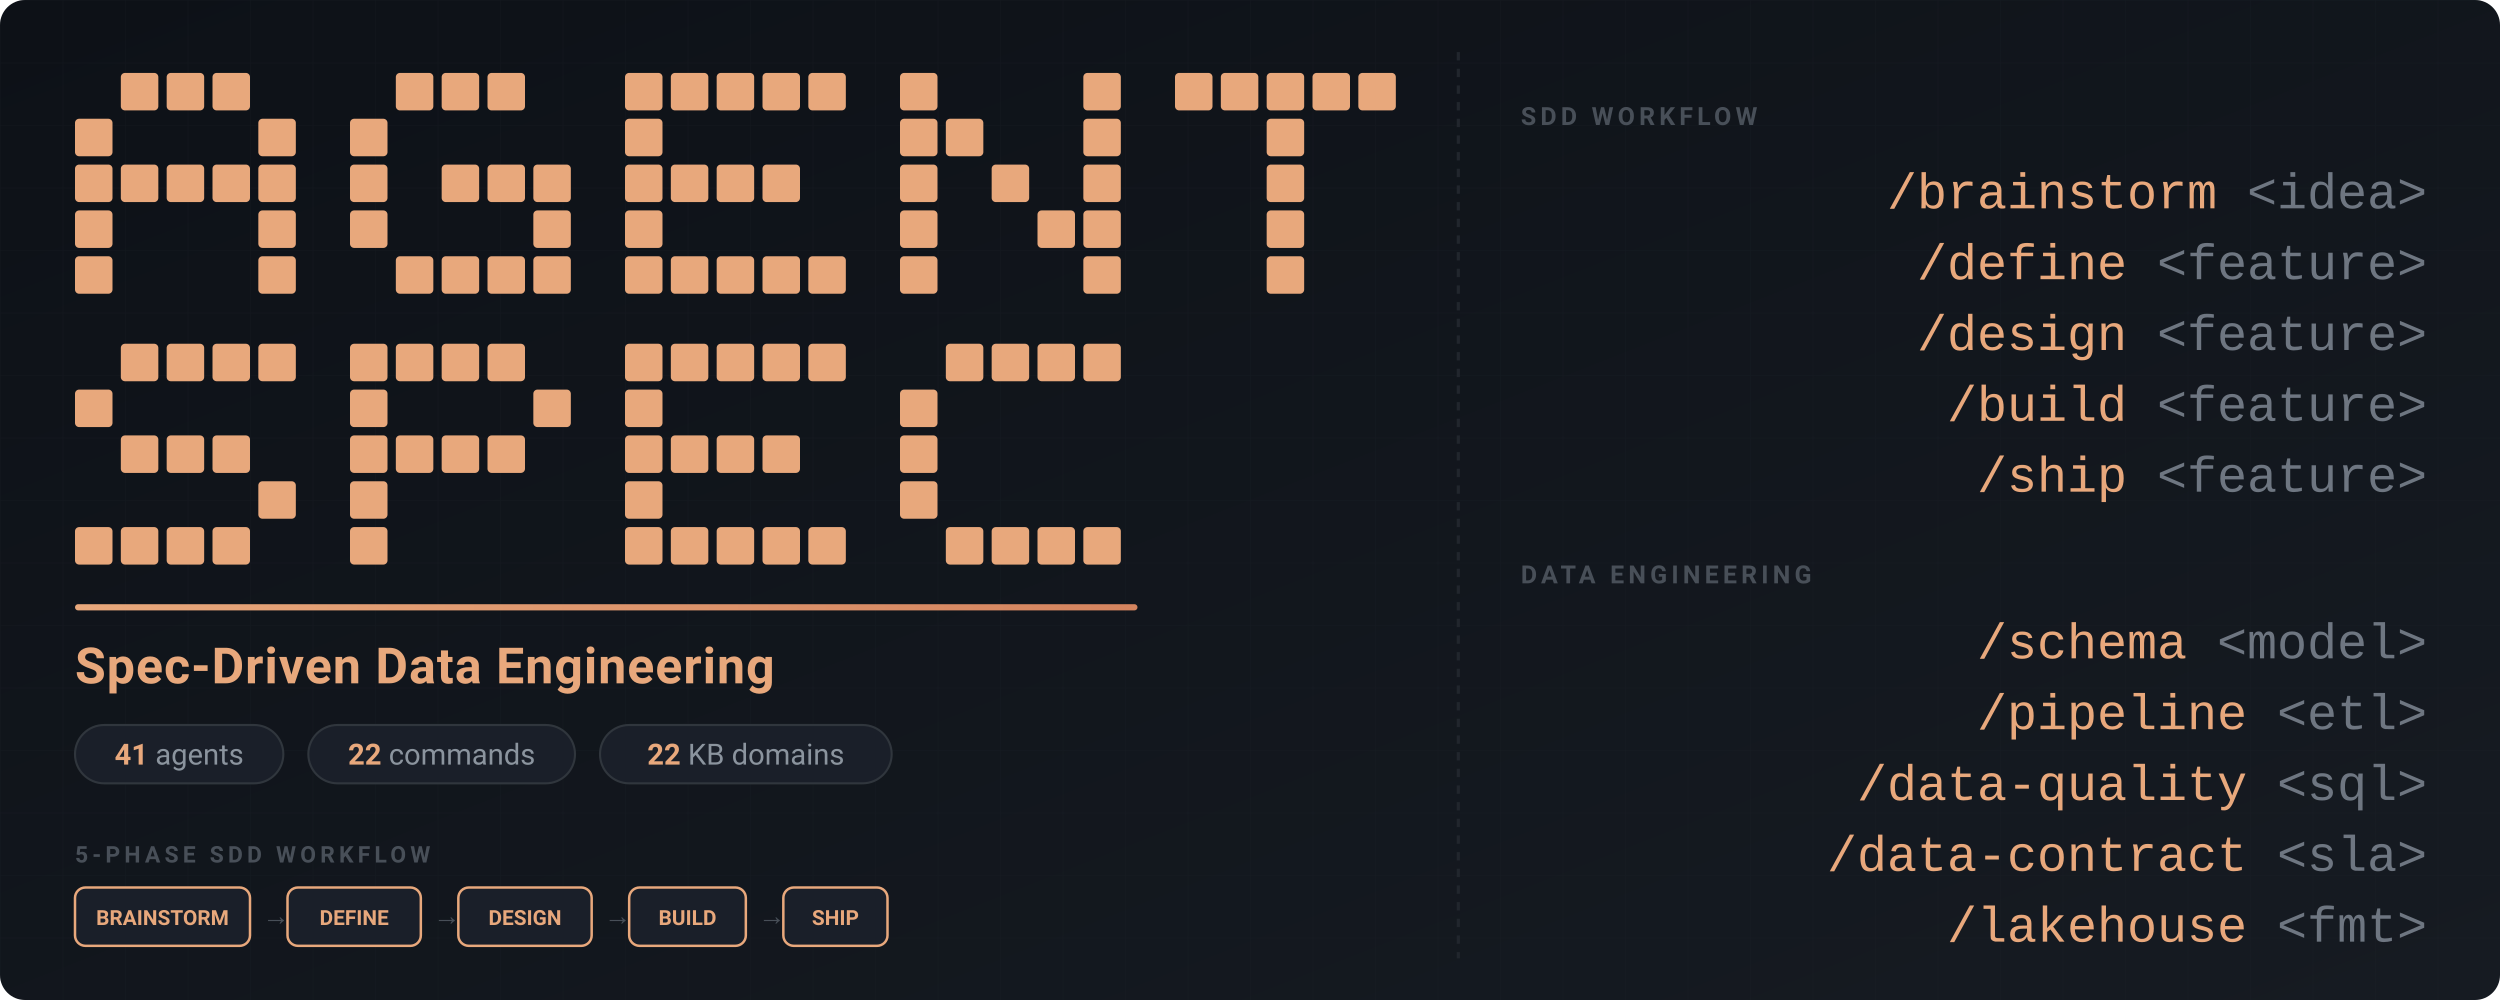
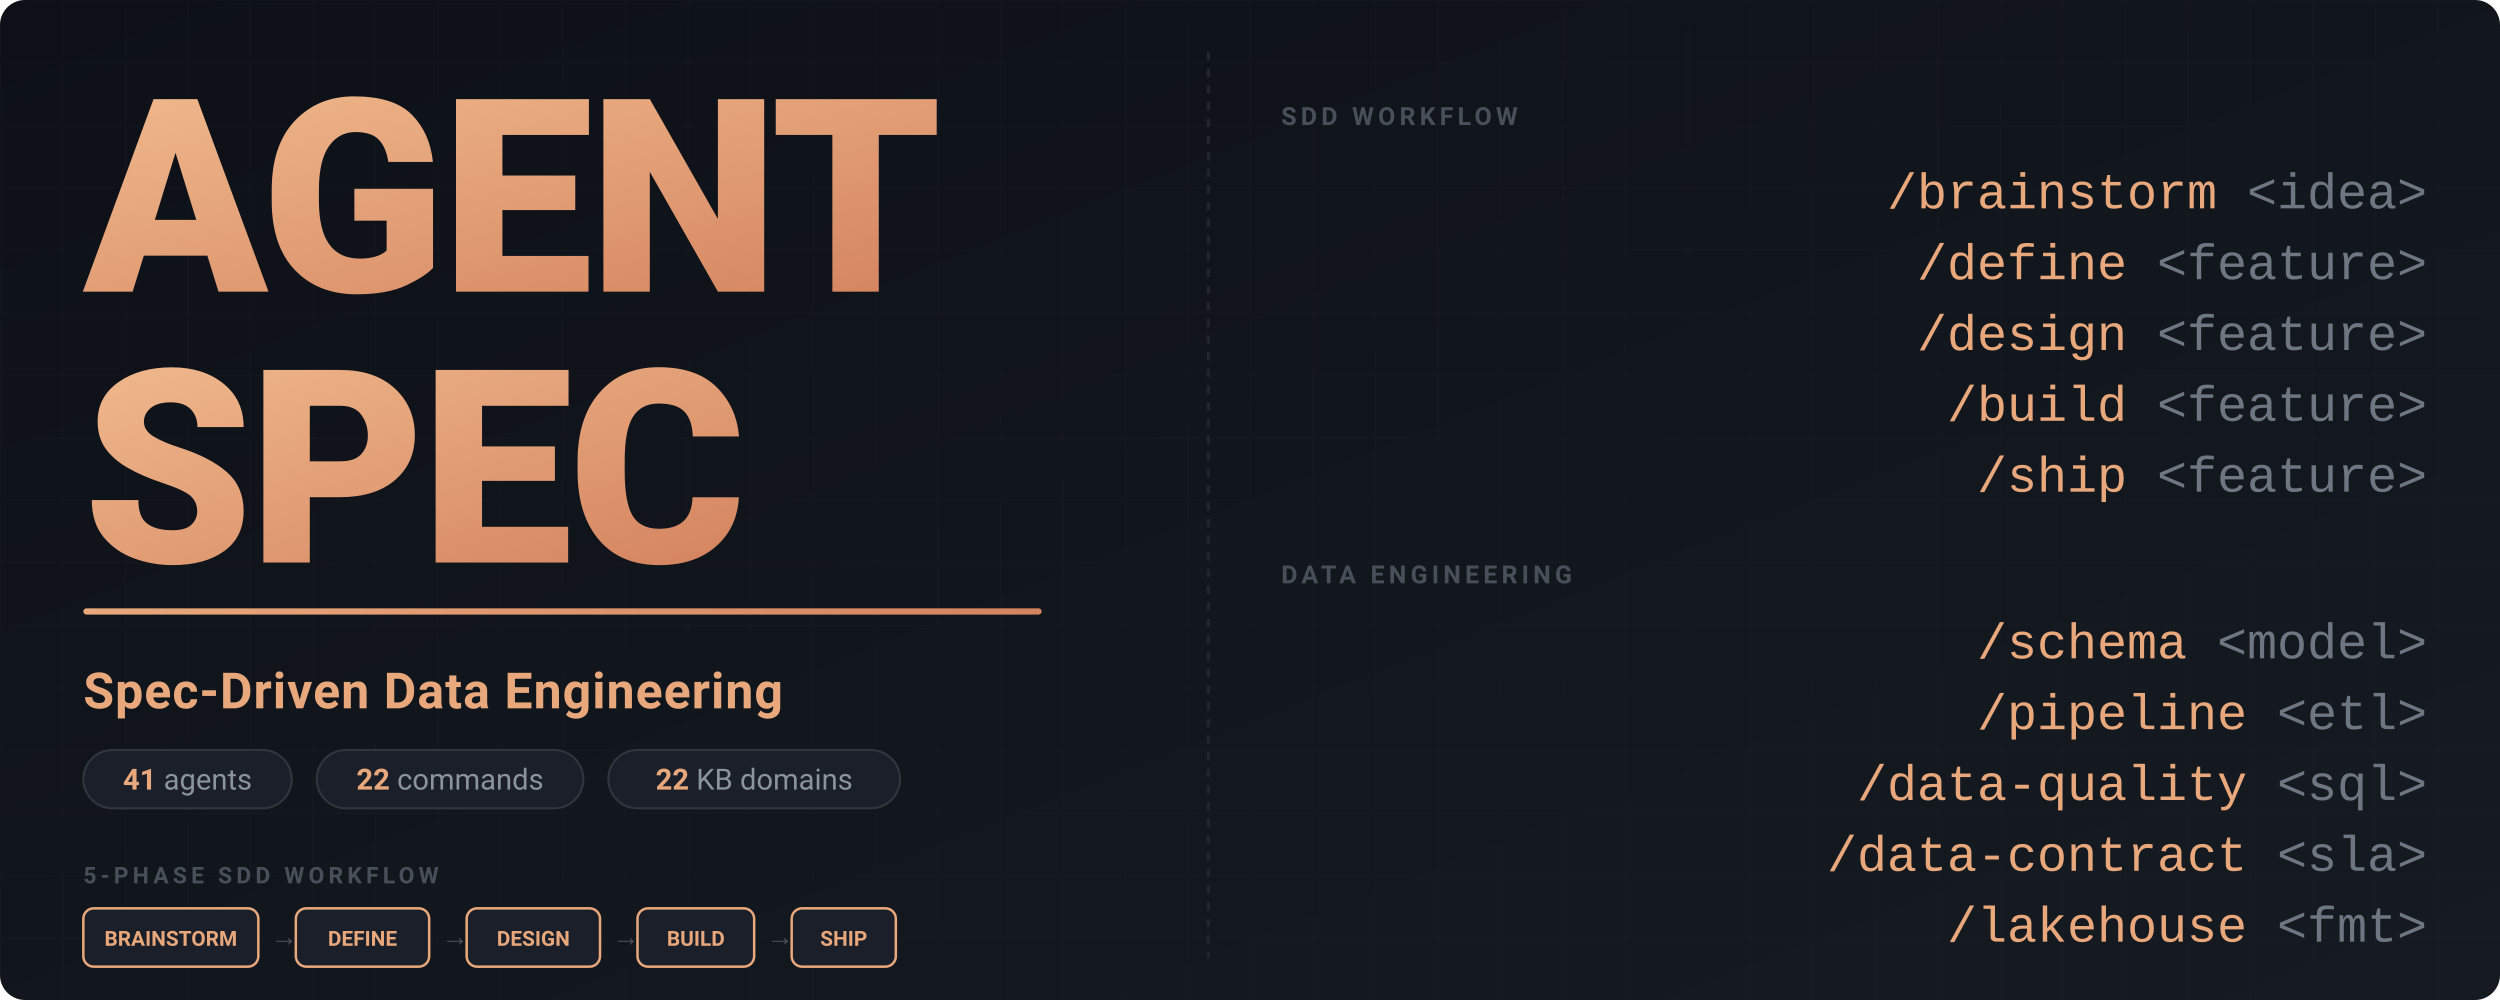
<svg xmlns="http://www.w3.org/2000/svg" viewBox="0 0 1200 480" width="1200" height="480">
  <defs>
    <linearGradient id="bgGrad" x1="0%" y1="0%" x2="100%" y2="100%">
      <stop offset="0%" style="stop-color:#0d1117" />
      <stop offset="100%" style="stop-color:#161b22" />
    </linearGradient>
    <linearGradient id="accentGrad" x1="0%" y1="0%" x2="100%" y2="0%">
      <stop offset="0%" style="stop-color:#e8a87c" />
      <stop offset="100%" style="stop-color:#d4845f" />
    </linearGradient>
+     <linearGradient id="titleFade" x1="0%" y1="0%" x2="100%" y2="100%">
+       <stop offset="0%" style="stop-color:#f0b88c" />
+       <stop offset="100%" style="stop-color:#d4845f" />
+     </linearGradient>
+     <filter id="glow">
+       <feGaussianBlur stdDeviation="6" result="blur" />
+       <feComposite in="SourceGraphic" in2="blur" operator="over" />
+     </filter>
  </defs>
  <rect width="1200" height="480" fill="url(#bgGrad)" rx="12" />
  <pattern id="grid" width="30" height="30" patternUnits="userSpaceOnUse">
    <path d="M 30 0 L 0 0 0 30" fill="none" stroke="#21262d" stroke-width="0.5" />
  </pattern>
  <rect width="1200" height="480" fill="url(#grid)" rx="12" opacity="0.3" />
-   <g fill="#e8a87c">
-     <rect x="58" y="35" width="18" height="18" rx="2" />
-     <rect x="80" y="35" width="18" height="18" rx="2" />
-     <rect x="102" y="35" width="18" height="18" rx="2" />
-     <rect x="36" y="57" width="18" height="18" rx="2" />
-     <rect x="124" y="57" width="18" height="18" rx="2" />
-     <rect x="36" y="79" width="18" height="18" rx="2" />
-     <rect x="58" y="79" width="18" height="18" rx="2" />
-     <rect x="80" y="79" width="18" height="18" rx="2" />
-     <rect x="102" y="79" width="18" height="18" rx="2" />
-     <rect x="124" y="79" width="18" height="18" rx="2" />
-     <rect x="36" y="101" width="18" height="18" rx="2" />
-     <rect x="124" y="101" width="18" height="18" rx="2" />
-     <rect x="36" y="123" width="18" height="18" rx="2" />
-     <rect x="124" y="123" width="18" height="18" rx="2" />
-   </g>
-   <g fill="#e8a87c">
-     <rect x="190" y="35" width="18" height="18" rx="2" />
-     <rect x="212" y="35" width="18" height="18" rx="2" />
-     <rect x="234" y="35" width="18" height="18" rx="2" />
-     <rect x="168" y="57" width="18" height="18" rx="2" />
-     <rect x="168" y="79" width="18" height="18" rx="2" />
-     <rect x="212" y="79" width="18" height="18" rx="2" />
-     <rect x="234" y="79" width="18" height="18" rx="2" />
-     <rect x="256" y="79" width="18" height="18" rx="2" />
-     <rect x="168" y="101" width="18" height="18" rx="2" />
-     <rect x="256" y="101" width="18" height="18" rx="2" />
-     <rect x="190" y="123" width="18" height="18" rx="2" />
-     <rect x="212" y="123" width="18" height="18" rx="2" />
-     <rect x="234" y="123" width="18" height="18" rx="2" />
-     <rect x="256" y="123" width="18" height="18" rx="2" />
-   </g>
-   <g fill="#e8a87c">
-     <rect x="300" y="35" width="18" height="18" rx="2" />
-     <rect x="322" y="35" width="18" height="18" rx="2" />
-     <rect x="344" y="35" width="18" height="18" rx="2" />
-     <rect x="366" y="35" width="18" height="18" rx="2" />
-     <rect x="388" y="35" width="18" height="18" rx="2" />
-     <rect x="300" y="57" width="18" height="18" rx="2" />
-     <rect x="300" y="79" width="18" height="18" rx="2" />
-     <rect x="322" y="79" width="18" height="18" rx="2" />
-     <rect x="344" y="79" width="18" height="18" rx="2" />
-     <rect x="366" y="79" width="18" height="18" rx="2" />
-     <rect x="300" y="101" width="18" height="18" rx="2" />
-     <rect x="300" y="123" width="18" height="18" rx="2" />
-     <rect x="322" y="123" width="18" height="18" rx="2" />
-     <rect x="344" y="123" width="18" height="18" rx="2" />
-     <rect x="366" y="123" width="18" height="18" rx="2" />
-     <rect x="388" y="123" width="18" height="18" rx="2" />
-   </g>
-   <g fill="#e8a87c">
-     <rect x="432" y="35" width="18" height="18" rx="2" />
-     <rect x="520" y="35" width="18" height="18" rx="2" />
-     <rect x="432" y="57" width="18" height="18" rx="2" />
-     <rect x="454" y="57" width="18" height="18" rx="2" />
-     <rect x="520" y="57" width="18" height="18" rx="2" />
-     <rect x="432" y="79" width="18" height="18" rx="2" />
-     <rect x="476" y="79" width="18" height="18" rx="2" />
-     <rect x="520" y="79" width="18" height="18" rx="2" />
-     <rect x="432" y="101" width="18" height="18" rx="2" />
-     <rect x="498" y="101" width="18" height="18" rx="2" />
-     <rect x="520" y="101" width="18" height="18" rx="2" />
-     <rect x="432" y="123" width="18" height="18" rx="2" />
-     <rect x="520" y="123" width="18" height="18" rx="2" />
-   </g>
-   <g fill="#e8a87c">
-     <rect x="564" y="35" width="18" height="18" rx="2" />
-     <rect x="586" y="35" width="18" height="18" rx="2" />
-     <rect x="608" y="35" width="18" height="18" rx="2" />
-     <rect x="630" y="35" width="18" height="18" rx="2" />
-     <rect x="652" y="35" width="18" height="18" rx="2" />
-     <rect x="608" y="57" width="18" height="18" rx="2" />
-     <rect x="608" y="79" width="18" height="18" rx="2" />
-     <rect x="608" y="101" width="18" height="18" rx="2" />
-     <rect x="608" y="123" width="18" height="18" rx="2" />
-   </g>
-   <g fill="#e8a87c">
-     <rect x="58" y="165" width="18" height="18" rx="2" />
-     <rect x="80" y="165" width="18" height="18" rx="2" />
-     <rect x="102" y="165" width="18" height="18" rx="2" />
-     <rect x="124" y="165" width="18" height="18" rx="2" />
-     <rect x="36" y="187" width="18" height="18" rx="2" />
-     <rect x="58" y="209" width="18" height="18" rx="2" />
-     <rect x="80" y="209" width="18" height="18" rx="2" />
-     <rect x="102" y="209" width="18" height="18" rx="2" />
-     <rect x="124" y="231" width="18" height="18" rx="2" />
-     <rect x="36" y="253" width="18" height="18" rx="2" />
-     <rect x="58" y="253" width="18" height="18" rx="2" />
-     <rect x="80" y="253" width="18" height="18" rx="2" />
-     <rect x="102" y="253" width="18" height="18" rx="2" />
-   </g>
-   <g fill="#e8a87c">
-     <rect x="168" y="165" width="18" height="18" rx="2" />
-     <rect x="190" y="165" width="18" height="18" rx="2" />
-     <rect x="212" y="165" width="18" height="18" rx="2" />
-     <rect x="234" y="165" width="18" height="18" rx="2" />
-     <rect x="168" y="187" width="18" height="18" rx="2" />
-     <rect x="256" y="187" width="18" height="18" rx="2" />
-     <rect x="168" y="209" width="18" height="18" rx="2" />
-     <rect x="190" y="209" width="18" height="18" rx="2" />
-     <rect x="212" y="209" width="18" height="18" rx="2" />
-     <rect x="234" y="209" width="18" height="18" rx="2" />
-     <rect x="168" y="231" width="18" height="18" rx="2" />
-     <rect x="168" y="253" width="18" height="18" rx="2" />
-   </g>
-   <g fill="#e8a87c">
-     <rect x="300" y="165" width="18" height="18" rx="2" />
-     <rect x="322" y="165" width="18" height="18" rx="2" />
-     <rect x="344" y="165" width="18" height="18" rx="2" />
-     <rect x="366" y="165" width="18" height="18" rx="2" />
-     <rect x="388" y="165" width="18" height="18" rx="2" />
-     <rect x="300" y="187" width="18" height="18" rx="2" />
-     <rect x="300" y="209" width="18" height="18" rx="2" />
-     <rect x="322" y="209" width="18" height="18" rx="2" />
-     <rect x="344" y="209" width="18" height="18" rx="2" />
-     <rect x="366" y="209" width="18" height="18" rx="2" />
-     <rect x="300" y="231" width="18" height="18" rx="2" />
-     <rect x="300" y="253" width="18" height="18" rx="2" />
-     <rect x="322" y="253" width="18" height="18" rx="2" />
-     <rect x="344" y="253" width="18" height="18" rx="2" />
-     <rect x="366" y="253" width="18" height="18" rx="2" />
-     <rect x="388" y="253" width="18" height="18" rx="2" />
-   </g>
-   <g fill="#e8a87c">
-     <rect x="454" y="165" width="18" height="18" rx="2" />
-     <rect x="476" y="165" width="18" height="18" rx="2" />
-     <rect x="498" y="165" width="18" height="18" rx="2" />
-     <rect x="520" y="165" width="18" height="18" rx="2" />
-     <rect x="432" y="187" width="18" height="18" rx="2" />
-     <rect x="432" y="209" width="18" height="18" rx="2" />
-     <rect x="432" y="231" width="18" height="18" rx="2" />
-     <rect x="454" y="253" width="18" height="18" rx="2" />
-     <rect x="476" y="253" width="18" height="18" rx="2" />
-     <rect x="498" y="253" width="18" height="18" rx="2" />
-     <rect x="520" y="253" width="18" height="18" rx="2" />
-   </g>
-   <rect x="36" y="290" width="510" height="3" fill="url(#accentGrad)" rx="1.5" />
-   <text x="36" y="328" font-family="system-ui, -apple-system, 'Segoe UI', Roboto, 'Helvetica Neue', Arial, sans-serif" font-size="24" fill="#e8a87c" font-weight="700" letter-spacing="0.5">Spec-Driven Data Engineering</text>
+   <text x="40" y="140" font-family="system-ui, -apple-system, 'Segoe UI', Roboto, 'Helvetica Neue', Arial, sans-serif" font-size="130" fill="url(#titleFade)" font-weight="900" letter-spacing="-2">AGENT</text>
+   <text x="40" y="270" font-family="system-ui, -apple-system, 'Segoe UI', Roboto, 'Helvetica Neue', Arial, sans-serif" font-size="130" fill="url(#titleFade)" font-weight="900" letter-spacing="-2">SPEC</text>
+   <rect x="40" y="292" width="460" height="3" fill="url(#accentGrad)" rx="1.5" />
+   <text x="40" y="340" font-family="system-ui, -apple-system, 'Segoe UI', Roboto, 'Helvetica Neue', Arial, sans-serif" font-size="24" fill="#e8a87c" font-weight="600" letter-spacing="0.5">Spec-Driven Data Engineering</text>
  <g font-family="system-ui, -apple-system, 'Segoe UI', Roboto, 'Helvetica Neue', Arial, sans-serif" font-size="14">
-     <rect x="36" y="348" width="100" height="28" fill="#1a1f29" stroke="#30363d" stroke-width="1" rx="14" />
-     <text x="86" y="367" text-anchor="middle" fill="#8b949e">
+     <rect x="40" y="360" width="100" height="28" fill="#1a1f29" stroke="#30363d" stroke-width="1" rx="14" />
+     <text x="90" y="379" text-anchor="middle" fill="#8b949e">
      <tspan fill="#e8a87c" font-weight="bold">41</tspan> agents</text>
-     <rect x="148" y="348" width="128" height="28" fill="#1a1f29" stroke="#30363d" stroke-width="1" rx="14" />
-     <text x="212" y="367" text-anchor="middle" fill="#8b949e">
+     <rect x="152" y="360" width="128" height="28" fill="#1a1f29" stroke="#30363d" stroke-width="1" rx="14" />
+     <text x="216" y="379" text-anchor="middle" fill="#8b949e">
      <tspan fill="#e8a87c" font-weight="bold">22</tspan> commands</text>
-     <rect x="288" y="348" width="140" height="28" fill="#1a1f29" stroke="#30363d" stroke-width="1" rx="14" />
-     <text x="358" y="367" text-anchor="middle" fill="#8b949e">
+     <rect x="292" y="360" width="140" height="28" fill="#1a1f29" stroke="#30363d" stroke-width="1" rx="14" />
+     <text x="362" y="379" text-anchor="middle" fill="#8b949e">
      <tspan fill="#e8a87c" font-weight="bold">22</tspan> KB domains</text>
  </g>
  <g font-family="system-ui, -apple-system, 'Segoe UI', Roboto, 'Helvetica Neue', Arial, sans-serif">
-     <text x="36" y="414" font-size="11" fill="#484f58" font-weight="bold" letter-spacing="2">5-PHASE SDD WORKFLOW</text>
-     <rect x="36" y="426" width="84" height="28" fill="#1a1f29" stroke="#e8a87c" stroke-width="1.2" rx="5" />
-     <text x="78" y="444" font-size="10" fill="#e8a87c" text-anchor="middle" font-weight="bold">BRAINSTORM</text>
-     <text x="126" y="444" font-size="13" fill="#484f58">→</text>
-     <rect x="138" y="426" width="64" height="28" fill="#1a1f29" stroke="#e8a87c" stroke-width="1.2" rx="5" />
-     <text x="170" y="444" font-size="10" fill="#e8a87c" text-anchor="middle" font-weight="bold">DEFINE</text>
-     <text x="208" y="444" font-size="13" fill="#484f58">→</text>
-     <rect x="220" y="426" width="64" height="28" fill="#1a1f29" stroke="#e8a87c" stroke-width="1.2" rx="5" />
-     <text x="252" y="444" font-size="10" fill="#e8a87c" text-anchor="middle" font-weight="bold">DESIGN</text>
-     <text x="290" y="444" font-size="13" fill="#484f58">→</text>
-     <rect x="302" y="426" width="56" height="28" fill="#1a1f29" stroke="#e8a87c" stroke-width="1.2" rx="5" />
-     <text x="330" y="444" font-size="10" fill="#e8a87c" text-anchor="middle" font-weight="bold">BUILD</text>
-     <text x="364" y="444" font-size="13" fill="#484f58">→</text>
-     <rect x="376" y="426" width="50" height="28" fill="#1a1f29" stroke="#e8a87c" stroke-width="1.2" rx="5" />
-     <text x="401" y="444" font-size="10" fill="#e8a87c" text-anchor="middle" font-weight="bold">SHIP</text>
+     <text x="40" y="424" font-size="11" fill="#484f58" font-weight="bold" letter-spacing="2">5-PHASE SDD WORKFLOW</text>
+     <rect x="40" y="436" width="84" height="28" fill="#1a1f29" stroke="#e8a87c" stroke-width="1.2" rx="5" />
+     <text x="82" y="454" font-size="10" fill="#e8a87c" text-anchor="middle" font-weight="bold">BRAINSTORM</text>
+     <text x="130" y="454" font-size="13" fill="#484f58">→</text>
+     <rect x="142" y="436" width="64" height="28" fill="#1a1f29" stroke="#e8a87c" stroke-width="1.2" rx="5" />
+     <text x="174" y="454" font-size="10" fill="#e8a87c" text-anchor="middle" font-weight="bold">DEFINE</text>
+     <text x="212" y="454" font-size="13" fill="#484f58">→</text>
+     <rect x="224" y="436" width="64" height="28" fill="#1a1f29" stroke="#e8a87c" stroke-width="1.2" rx="5" />
+     <text x="256" y="454" font-size="10" fill="#e8a87c" text-anchor="middle" font-weight="bold">DESIGN</text>
+     <text x="294" y="454" font-size="13" fill="#484f58">→</text>
+     <rect x="306" y="436" width="56" height="28" fill="#1a1f29" stroke="#e8a87c" stroke-width="1.2" rx="5" />
+     <text x="334" y="454" font-size="10" fill="#e8a87c" text-anchor="middle" font-weight="bold">BUILD</text>
+     <text x="368" y="454" font-size="13" fill="#484f58">→</text>
+     <rect x="380" y="436" width="50" height="28" fill="#1a1f29" stroke="#e8a87c" stroke-width="1.2" rx="5" />
+     <text x="405" y="454" font-size="10" fill="#e8a87c" text-anchor="middle" font-weight="bold">SHIP</text>
  </g>
-   <line x1="700" y1="25" x2="700" y2="460" stroke="#21262d" stroke-width="1.5" stroke-dasharray="4,4" />
-   <text x="730" y="60" font-family="system-ui, -apple-system, 'Segoe UI', Roboto, sans-serif" font-size="12" fill="#484f58" font-weight="bold" letter-spacing="2">SDD WORKFLOW</text>
+   <line x1="580" y1="25" x2="580" y2="460" stroke="#21262d" stroke-width="1.5" stroke-dasharray="4,4" />
+   <text x="615" y="60" font-family="system-ui, -apple-system, 'Segoe UI', Roboto, sans-serif" font-size="12" fill="#484f58" font-weight="bold" letter-spacing="2">SDD WORKFLOW</text>
  <g font-family="'SFMono-Regular', 'Cascadia Code', 'Fira Code', 'Courier New', monospace" font-size="24">
    <text x="1165" y="100" text-anchor="end" fill="#6e7681">
      <tspan fill="#e8a87c">/brainstorm</tspan> &lt;idea&gt;</text>
    <text x="1165" y="134" text-anchor="end" fill="#6e7681">
      <tspan fill="#e8a87c">/define</tspan> &lt;feature&gt;</text>
    <text x="1165" y="168" text-anchor="end" fill="#6e7681">
      <tspan fill="#e8a87c">/design</tspan> &lt;feature&gt;</text>
    <text x="1165" y="202" text-anchor="end" fill="#6e7681">
      <tspan fill="#e8a87c">/build</tspan> &lt;feature&gt;</text>
    <text x="1165" y="236" text-anchor="end" fill="#6e7681">
      <tspan fill="#e8a87c">/ship</tspan> &lt;feature&gt;</text>
  </g>
-   <text x="730" y="280" font-family="system-ui, -apple-system, 'Segoe UI', Roboto, sans-serif" font-size="12" fill="#484f58" font-weight="bold" letter-spacing="2">DATA ENGINEERING</text>
+   <text x="615" y="280" font-family="system-ui, -apple-system, 'Segoe UI', Roboto, sans-serif" font-size="12" fill="#484f58" font-weight="bold" letter-spacing="2">DATA ENGINEERING</text>
  <g font-family="'SFMono-Regular', 'Cascadia Code', 'Fira Code', 'Courier New', monospace" font-size="24">
    <text x="1165" y="316" text-anchor="end" fill="#6e7681">
      <tspan fill="#e8a87c">/schema</tspan> &lt;model&gt;</text>
    <text x="1165" y="350" text-anchor="end" fill="#6e7681">
      <tspan fill="#e8a87c">/pipeline</tspan> &lt;etl&gt;</text>
    <text x="1165" y="384" text-anchor="end" fill="#6e7681">
      <tspan fill="#e8a87c">/data-quality</tspan> &lt;sql&gt;</text>
    <text x="1165" y="418" text-anchor="end" fill="#6e7681">
      <tspan fill="#e8a87c">/data-contract</tspan> &lt;sla&gt;</text>
    <text x="1165" y="452" text-anchor="end" fill="#6e7681">
      <tspan fill="#e8a87c">/lakehouse</tspan> &lt;fmt&gt;</text>
  </g>
</svg>
